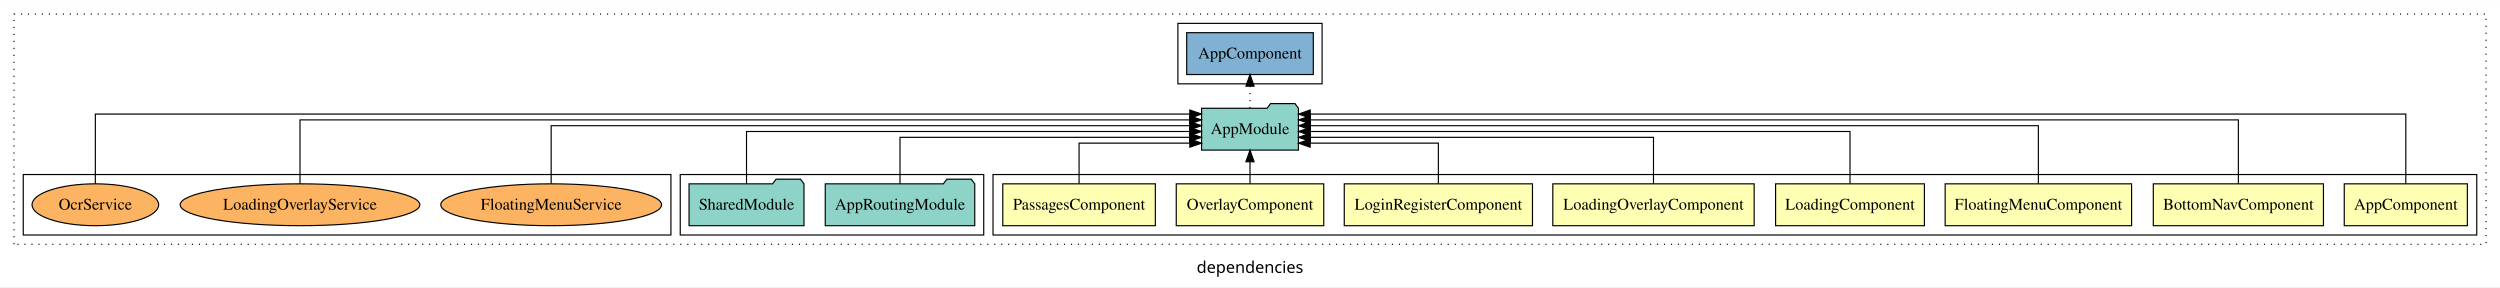
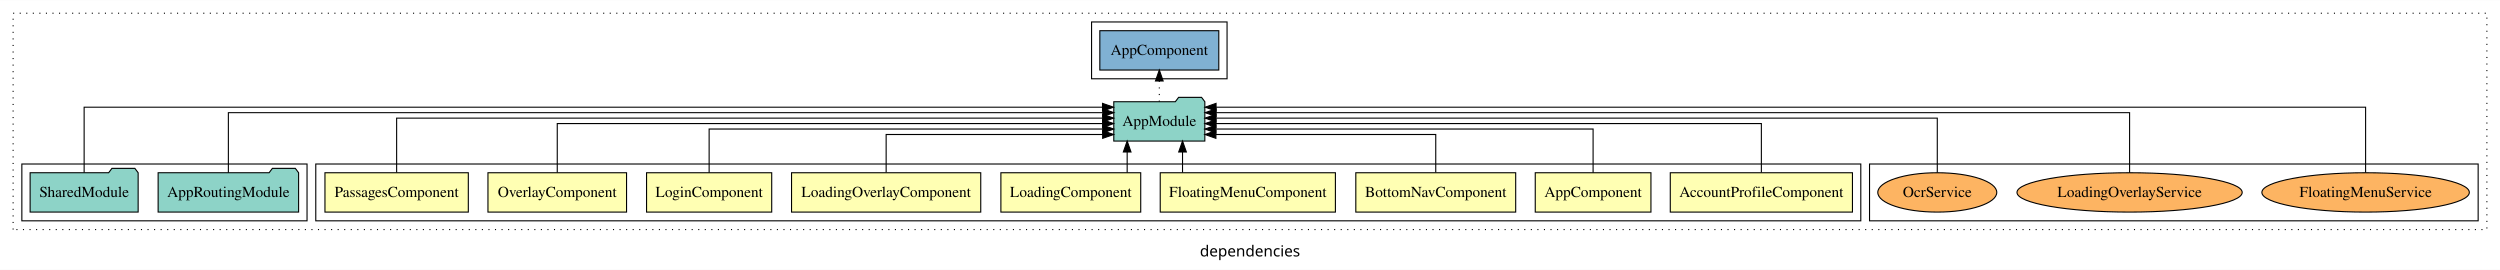
- <svg xmlns="http://www.w3.org/2000/svg" width="2150pt" height="247pt" viewBox="0.00 0.00 2150.00 246.80">
+ <svg xmlns="http://www.w3.org/2000/svg" width="2288pt" height="247pt" viewBox="0.00 0.00 2288.00 246.80">
  <g id="graph0" class="graph" transform="scale(1 1) rotate(0) translate(4 242.8)">
-     <polygon fill="white" stroke="transparent" points="-4,4 -4,-242.8 2146,-242.8 2146,4 -4,4" />
-     <text text-anchor="middle" x="1071" y="-8.2" font-family="sans-serif" font-size="14.00">dependencies</text>
+     <polygon fill="white" stroke="transparent" points="-4,4 -4,-242.8 2284,-242.8 2284,4 -4,4" />
+     <text text-anchor="middle" x="1140" y="-8.2" font-family="sans-serif" font-size="14.00">dependencies</text>
    <g id="clust1" class="cluster">
-       <polygon fill="none" stroke="black" stroke-dasharray="1,5" points="8,-32.8 8,-230.8 2134,-230.8 2134,-32.8 8,-32.8" />
+       <polygon fill="none" stroke="black" stroke-dasharray="1,5" points="8,-32.8 8,-230.8 2272,-230.8 2272,-32.8 8,-32.8" />
+     </g>
+     <g id="clust15" class="cluster">
+       <polygon fill="none" stroke="black" points="1707,-40.8 1707,-92.8 2264,-92.8 2264,-40.8 1707,-40.8" />
+     </g>
+     <g id="clust14" class="cluster">
+       <polygon fill="none" stroke="black" points="995,-170.8 995,-222.8 1119,-222.8 1119,-170.8 995,-170.8" />
    </g>
    <g id="clust2" class="cluster">
-       <polygon fill="none" stroke="black" points="850,-40.8 850,-92.8 2126,-92.8 2126,-40.8 850,-40.8" />
+       <polygon fill="none" stroke="black" points="285,-40.8 285,-92.8 1699,-92.8 1699,-40.8 285,-40.8" />
    </g>
-     <g id="clust11" class="cluster">
-       <polygon fill="none" stroke="black" points="581,-40.8 581,-92.8 842,-92.8 842,-40.8 581,-40.8" />
-     </g>
-     <g id="clust13" class="cluster">
-       <polygon fill="none" stroke="black" points="1009,-170.8 1009,-222.8 1133,-222.8 1133,-170.8 1009,-170.8" />
-     </g>
-     <g id="clust14" class="cluster">
-       <polygon fill="none" stroke="black" points="16,-40.8 16,-92.8 573,-92.8 573,-40.8 16,-40.8" />
+     <g id="clust12" class="cluster">
+       <polygon fill="none" stroke="black" points="16,-40.8 16,-92.8 277,-92.8 277,-40.8 16,-40.8" />
    </g>
    <g id="node1" class="node">
-       <polygon fill="#ffffb3" stroke="black" points="2117.94,-84.8 2012.06,-84.8 2012.06,-48.8 2117.94,-48.8 2117.94,-84.8" />
-       <text text-anchor="middle" x="2065" y="-62.6" font-family="Times,serif" font-size="14.00">AppComponent</text>
+       <polygon fill="#ffffb3" stroke="black" points="1691.36,-84.8 1524.64,-84.8 1524.64,-48.8 1691.36,-48.8 1691.36,-84.8" />
+       <text text-anchor="middle" x="1608" y="-62.6" font-family="Times,serif" font-size="14.00">AccountProfileComponent</text>
+     </g>
+     <g id="node10" class="node">
+       <polygon fill="#8dd3c7" stroke="black" points="1098.66,-149.8 1095.66,-153.8 1074.66,-153.8 1071.66,-149.8 1015.34,-149.8 1015.34,-113.8 1098.66,-113.8 1098.66,-149.8" />
+       <text text-anchor="middle" x="1057" y="-127.6" font-family="Times,serif" font-size="14.00">AppModule</text>
+     </g>
+     <g id="edge1" class="edge">
+       <path fill="none" stroke="black" d="M1608,-85.02C1608,-103.63 1608,-129.8 1608,-129.8 1608,-129.8 1108.87,-129.8 1108.87,-129.8" />
+       <polygon fill="black" stroke="black" points="1108.87,-126.3 1098.87,-129.8 1108.87,-133.3 1108.87,-126.3" />
+     </g>
+     <g id="node2" class="node">
+       <polygon fill="#ffffb3" stroke="black" points="1506.94,-84.8 1401.06,-84.8 1401.06,-48.8 1506.94,-48.8 1506.94,-84.8" />
+       <text text-anchor="middle" x="1454" y="-62.6" font-family="Times,serif" font-size="14.00">AppComponent</text>
+     </g>
+     <g id="edge2" class="edge">
+       <path fill="none" stroke="black" d="M1454,-84.83C1454,-101.86 1454,-124.8 1454,-124.8 1454,-124.8 1108.74,-124.8 1108.74,-124.8" />
+       <polygon fill="black" stroke="black" points="1108.74,-121.3 1098.74,-124.8 1108.74,-128.3 1108.74,-121.3" />
+     </g>
+     <g id="node3" class="node">
+       <polygon fill="#ffffb3" stroke="black" points="1383.16,-84.8 1236.84,-84.8 1236.84,-48.8 1383.16,-48.8 1383.16,-84.8" />
+       <text text-anchor="middle" x="1310" y="-62.6" font-family="Times,serif" font-size="14.00">BottomNavComponent</text>
+     </g>
+     <g id="edge3" class="edge">
+       <path fill="none" stroke="black" d="M1310,-85.04C1310,-100.37 1310,-119.8 1310,-119.8 1310,-119.8 1108.78,-119.8 1108.78,-119.8" />
+       <polygon fill="black" stroke="black" points="1108.78,-116.3 1098.78,-119.8 1108.78,-123.3 1108.78,-116.3" />
+     </g>
+     <g id="node4" class="node">
+       <polygon fill="#ffffb3" stroke="black" points="1218.16,-84.8 1057.84,-84.8 1057.84,-48.8 1218.16,-48.8 1218.16,-84.8" />
+       <text text-anchor="middle" x="1138" y="-62.6" font-family="Times,serif" font-size="14.00">FloatingMenuComponent</text>
+     </g>
+     <g id="edge4" class="edge">
+       <path fill="none" stroke="black" d="M1078.25,-84.91C1078.25,-84.91 1078.25,-103.79 1078.25,-103.79" />
+       <polygon fill="black" stroke="black" points="1074.75,-103.79 1078.25,-113.79 1081.75,-103.79 1074.75,-103.79" />
+     </g>
+     <g id="node5" class="node">
+       <polygon fill="#ffffb3" stroke="black" points="1039.99,-84.8 912.01,-84.8 912.01,-48.8 1039.99,-48.8 1039.99,-84.8" />
+       <text text-anchor="middle" x="976" y="-62.6" font-family="Times,serif" font-size="14.00">LoadingComponent</text>
+     </g>
+     <g id="edge5" class="edge">
+       <path fill="none" stroke="black" d="M1027.58,-84.91C1027.58,-84.91 1027.58,-103.79 1027.58,-103.79" />
+       <polygon fill="black" stroke="black" points="1024.08,-103.79 1027.58,-113.79 1031.08,-103.79 1024.08,-103.79" />
+     </g>
+     <g id="node6" class="node">
+       <polygon fill="#ffffb3" stroke="black" points="893.58,-84.8 720.42,-84.8 720.42,-48.8 893.58,-48.8 893.58,-84.8" />
+       <text text-anchor="middle" x="807" y="-62.6" font-family="Times,serif" font-size="14.00">LoadingOverlayComponent</text>
+     </g>
+     <g id="edge6" class="edge">
+       <path fill="none" stroke="black" d="M807,-85.04C807,-100.37 807,-119.8 807,-119.8 807,-119.8 1005.16,-119.8 1005.16,-119.8" />
+       <polygon fill="black" stroke="black" points="1005.16,-123.3 1015.16,-119.8 1005.16,-116.3 1005.16,-123.3" />
+     </g>
+     <g id="node7" class="node">
+       <polygon fill="#ffffb3" stroke="black" points="702.27,-84.8 587.73,-84.8 587.73,-48.8 702.27,-48.8 702.27,-84.8" />
+       <text text-anchor="middle" x="645" y="-62.6" font-family="Times,serif" font-size="14.00">LoginComponent</text>
+     </g>
+     <g id="edge7" class="edge">
+       <path fill="none" stroke="black" d="M645,-84.83C645,-101.86 645,-124.8 645,-124.8 645,-124.8 1005.23,-124.8 1005.23,-124.8" />
+       <polygon fill="black" stroke="black" points="1005.23,-128.3 1015.23,-124.8 1005.23,-121.3 1005.23,-128.3" />
+     </g>
+     <g id="node8" class="node">
+       <polygon fill="#ffffb3" stroke="black" points="569.42,-84.8 442.58,-84.8 442.58,-48.8 569.42,-48.8 569.42,-84.8" />
+       <text text-anchor="middle" x="506" y="-62.6" font-family="Times,serif" font-size="14.00">OverlayComponent</text>
+     </g>
+     <g id="edge8" class="edge">
+       <path fill="none" stroke="black" d="M506,-85.02C506,-103.63 506,-129.8 506,-129.8 506,-129.8 1005.13,-129.8 1005.13,-129.8" />
+       <polygon fill="black" stroke="black" points="1005.13,-133.3 1015.13,-129.8 1005.13,-126.3 1005.13,-133.3" />
    </g>
    <g id="node9" class="node">
-       <polygon fill="#8dd3c7" stroke="black" points="1112.66,-149.8 1109.66,-153.8 1088.66,-153.8 1085.66,-149.8 1029.34,-149.8 1029.34,-113.8 1112.66,-113.8 1112.66,-149.8" />
-       <text text-anchor="middle" x="1071" y="-127.6" font-family="Times,serif" font-size="14.00">AppModule</text>
+       <polygon fill="#ffffb3" stroke="black" points="424.6,-84.8 293.4,-84.8 293.4,-48.8 424.6,-48.8 424.6,-84.8" />
+       <text text-anchor="middle" x="359" y="-62.6" font-family="Times,serif" font-size="14.00">PassagesComponent</text>
    </g>
-     <g id="edge1" class="edge">
-       <path fill="none" stroke="black" d="M2065,-84.89C2065,-107.93 2065,-144.8 2065,-144.8 2065,-144.8 1122.76,-144.8 1122.76,-144.8" />
-       <polygon fill="black" stroke="black" points="1122.76,-141.3 1112.76,-144.8 1122.76,-148.3 1122.76,-141.3" />
+     <g id="edge9" class="edge">
+       <path fill="none" stroke="black" d="M359,-85.02C359,-105.17 359,-134.8 359,-134.8 359,-134.8 1005.17,-134.8 1005.17,-134.8" />
+       <polygon fill="black" stroke="black" points="1005.17,-138.3 1015.17,-134.8 1005.17,-131.3 1005.17,-138.3" />
    </g>
-     <g id="node2" class="node">
-       <polygon fill="#ffffb3" stroke="black" points="1994.16,-84.8 1847.84,-84.8 1847.84,-48.8 1994.16,-48.8 1994.16,-84.8" />
-       <text text-anchor="middle" x="1921" y="-62.6" font-family="Times,serif" font-size="14.00">BottomNavComponent</text>
+     <g id="node13" class="node">
+       <polygon fill="#80b1d3" stroke="black" points="1111.44,-214.8 1002.56,-214.8 1002.56,-178.8 1111.44,-178.8 1111.44,-214.8" />
+       <text text-anchor="middle" x="1057" y="-192.6" font-family="Times,serif" font-size="14.00">AppComponent </text>
    </g>
-     <g id="edge2" class="edge">
-       <path fill="none" stroke="black" d="M1921,-84.84C1921,-106.46 1921,-139.8 1921,-139.8 1921,-139.8 1122.86,-139.8 1122.86,-139.8" />
-       <polygon fill="black" stroke="black" points="1122.86,-136.3 1112.86,-139.8 1122.86,-143.3 1122.86,-136.3" />
+     <g id="edge12" class="edge">
+       <path fill="none" stroke="black" stroke-dasharray="1,5" d="M1057,-149.91C1057,-149.91 1057,-168.79 1057,-168.79" />
+       <polygon fill="black" stroke="black" points="1053.5,-168.79 1057,-178.79 1060.5,-168.79 1053.5,-168.79" />
    </g>
-     <g id="node3" class="node">
-       <polygon fill="#ffffb3" stroke="black" points="1829.16,-84.8 1668.84,-84.8 1668.84,-48.8 1829.16,-48.8 1829.16,-84.8" />
-       <text text-anchor="middle" x="1749" y="-62.6" font-family="Times,serif" font-size="14.00">FloatingMenuComponent</text>
+     <g id="node11" class="node">
+       <polygon fill="#8dd3c7" stroke="black" points="269.28,-84.8 266.28,-88.8 245.28,-88.8 242.28,-84.8 140.72,-84.8 140.72,-48.8 269.28,-48.8 269.28,-84.8" />
+       <text text-anchor="middle" x="205" y="-62.6" font-family="Times,serif" font-size="14.00">AppRoutingModule</text>
    </g>
-     <g id="edge3" class="edge">
-       <path fill="none" stroke="black" d="M1749,-85.02C1749,-105.17 1749,-134.8 1749,-134.8 1749,-134.8 1122.9,-134.8 1122.9,-134.8" />
-       <polygon fill="black" stroke="black" points="1122.9,-131.3 1112.9,-134.8 1122.9,-138.3 1122.9,-131.3" />
-     </g>
-     <g id="node4" class="node">
-       <polygon fill="#ffffb3" stroke="black" points="1650.99,-84.8 1523.01,-84.8 1523.01,-48.8 1650.99,-48.8 1650.99,-84.8" />
-       <text text-anchor="middle" x="1587" y="-62.6" font-family="Times,serif" font-size="14.00">LoadingComponent</text>
-     </g>
-     <g id="edge4" class="edge">
-       <path fill="none" stroke="black" d="M1587,-85.02C1587,-103.63 1587,-129.8 1587,-129.8 1587,-129.8 1122.79,-129.8 1122.79,-129.8" />
-       <polygon fill="black" stroke="black" points="1122.79,-126.3 1112.79,-129.8 1122.79,-133.3 1122.79,-126.3" />
-     </g>
-     <g id="node5" class="node">
-       <polygon fill="#ffffb3" stroke="black" points="1504.58,-84.8 1331.42,-84.8 1331.42,-48.8 1504.58,-48.8 1504.58,-84.8" />
-       <text text-anchor="middle" x="1418" y="-62.6" font-family="Times,serif" font-size="14.00">LoadingOverlayComponent</text>
-     </g>
-     <g id="edge5" class="edge">
-       <path fill="none" stroke="black" d="M1418,-84.83C1418,-101.86 1418,-124.8 1418,-124.8 1418,-124.8 1122.86,-124.8 1122.86,-124.8" />
-       <polygon fill="black" stroke="black" points="1122.86,-121.3 1112.86,-124.8 1122.86,-128.3 1122.86,-121.3" />
-     </g>
-     <g id="node6" class="node">
-       <polygon fill="#ffffb3" stroke="black" points="1313.93,-84.8 1152.07,-84.8 1152.07,-48.8 1313.93,-48.8 1313.93,-84.8" />
-       <text text-anchor="middle" x="1233" y="-62.6" font-family="Times,serif" font-size="14.00">LoginRegisterComponent</text>
-     </g>
-     <g id="edge6" class="edge">
-       <path fill="none" stroke="black" d="M1233,-85.04C1233,-100.37 1233,-119.8 1233,-119.8 1233,-119.8 1122.72,-119.8 1122.72,-119.8" />
-       <polygon fill="black" stroke="black" points="1122.72,-116.3 1112.72,-119.8 1122.72,-123.3 1122.72,-116.3" />
-     </g>
-     <g id="node7" class="node">
-       <polygon fill="#ffffb3" stroke="black" points="1134.42,-84.8 1007.58,-84.8 1007.58,-48.8 1134.42,-48.8 1134.42,-84.8" />
-       <text text-anchor="middle" x="1071" y="-62.6" font-family="Times,serif" font-size="14.00">OverlayComponent</text>
-     </g>
-     <g id="edge7" class="edge">
-       <path fill="none" stroke="black" d="M1071,-84.91C1071,-84.91 1071,-103.79 1071,-103.79" />
-       <polygon fill="black" stroke="black" points="1067.5,-103.79 1071,-113.79 1074.5,-103.79 1067.5,-103.79" />
-     </g>
-     <g id="node8" class="node">
-       <polygon fill="#ffffb3" stroke="black" points="989.6,-84.8 858.4,-84.8 858.4,-48.8 989.6,-48.8 989.6,-84.8" />
-       <text text-anchor="middle" x="924" y="-62.6" font-family="Times,serif" font-size="14.00">PassagesComponent</text>
-     </g>
-     <g id="edge8" class="edge">
-       <path fill="none" stroke="black" d="M924,-85.04C924,-100.37 924,-119.8 924,-119.8 924,-119.8 1019.27,-119.8 1019.27,-119.8" />
-       <polygon fill="black" stroke="black" points="1019.27,-123.3 1029.27,-119.8 1019.27,-116.3 1019.27,-123.3" />
+     <g id="edge10" class="edge">
+       <path fill="none" stroke="black" d="M205,-84.84C205,-106.46 205,-139.8 205,-139.8 205,-139.8 1005.33,-139.8 1005.33,-139.8" />
+       <polygon fill="black" stroke="black" points="1005.33,-143.3 1015.33,-139.8 1005.33,-136.3 1005.33,-143.3" />
    </g>
    <g id="node12" class="node">
-       <polygon fill="#80b1d3" stroke="black" points="1125.44,-214.8 1016.56,-214.8 1016.56,-178.8 1125.44,-178.8 1125.44,-214.8" />
-       <text text-anchor="middle" x="1071" y="-192.6" font-family="Times,serif" font-size="14.00">AppComponent </text>
+       <polygon fill="#8dd3c7" stroke="black" points="122.43,-84.8 119.43,-88.8 98.43,-88.8 95.43,-84.8 23.57,-84.8 23.57,-48.8 122.43,-48.8 122.43,-84.8" />
+       <text text-anchor="middle" x="73" y="-62.6" font-family="Times,serif" font-size="14.00">SharedModule</text>
    </g>
    <g id="edge11" class="edge">
-       <path fill="none" stroke="black" stroke-dasharray="1,5" d="M1071,-149.91C1071,-149.91 1071,-168.79 1071,-168.79" />
-       <polygon fill="black" stroke="black" points="1067.5,-168.79 1071,-178.79 1074.5,-168.79 1067.5,-168.79" />
-     </g>
-     <g id="node10" class="node">
-       <polygon fill="#8dd3c7" stroke="black" points="834.28,-84.8 831.28,-88.8 810.28,-88.8 807.28,-84.8 705.72,-84.8 705.72,-48.8 834.28,-48.8 834.28,-84.8" />
-       <text text-anchor="middle" x="770" y="-62.6" font-family="Times,serif" font-size="14.00">AppRoutingModule</text>
-     </g>
-     <g id="edge9" class="edge">
-       <path fill="none" stroke="black" d="M770,-84.83C770,-101.86 770,-124.8 770,-124.8 770,-124.8 1019.15,-124.8 1019.15,-124.8" />
-       <polygon fill="black" stroke="black" points="1019.15,-128.3 1029.15,-124.8 1019.15,-121.3 1019.15,-128.3" />
-     </g>
-     <g id="node11" class="node">
-       <polygon fill="#8dd3c7" stroke="black" points="687.43,-84.8 684.43,-88.8 663.43,-88.8 660.43,-84.8 588.57,-84.8 588.57,-48.8 687.43,-48.8 687.43,-84.8" />
-       <text text-anchor="middle" x="638" y="-62.6" font-family="Times,serif" font-size="14.00">SharedModule</text>
-     </g>
-     <g id="edge10" class="edge">
-       <path fill="none" stroke="black" d="M638,-85.02C638,-103.63 638,-129.8 638,-129.8 638,-129.8 1019.09,-129.8 1019.09,-129.8" />
-       <polygon fill="black" stroke="black" points="1019.09,-133.3 1029.09,-129.8 1019.09,-126.3 1019.09,-133.3" />
-     </g>
-     <g id="node13" class="node">
-       <ellipse fill="#fdb462" stroke="black" cx="470" cy="-66.8" rx="94.93" ry="18" />
-       <text text-anchor="middle" x="470" y="-62.6" font-family="Times,serif" font-size="14.00">FloatingMenuService</text>
-     </g>
-     <g id="edge12" class="edge">
-       <path fill="none" stroke="black" d="M470,-85.02C470,-105.17 470,-134.8 470,-134.8 470,-134.8 1019.22,-134.8 1019.22,-134.8" />
-       <polygon fill="black" stroke="black" points="1019.22,-138.3 1029.22,-134.8 1019.22,-131.3 1019.22,-138.3" />
+       <path fill="none" stroke="black" d="M73,-84.89C73,-107.93 73,-144.8 73,-144.8 73,-144.8 1005.03,-144.8 1005.03,-144.8" />
+       <polygon fill="black" stroke="black" points="1005.03,-148.3 1015.03,-144.8 1005.03,-141.3 1005.03,-148.3" />
    </g>
    <g id="node14" class="node">
-       <ellipse fill="#fdb462" stroke="black" cx="254" cy="-66.8" rx="103.06" ry="18" />
-       <text text-anchor="middle" x="254" y="-62.6" font-family="Times,serif" font-size="14.00">LoadingOverlayService</text>
+       <ellipse fill="#fdb462" stroke="black" cx="2161" cy="-66.8" rx="94.93" ry="18" />
+       <text text-anchor="middle" x="2161" y="-62.6" font-family="Times,serif" font-size="14.00">FloatingMenuService</text>
    </g>
    <g id="edge13" class="edge">
-       <path fill="none" stroke="black" d="M254,-84.84C254,-106.46 254,-139.8 254,-139.8 254,-139.8 1019.08,-139.8 1019.08,-139.8" />
-       <polygon fill="black" stroke="black" points="1019.08,-143.3 1029.08,-139.8 1019.08,-136.3 1019.08,-143.3" />
+       <path fill="none" stroke="black" d="M2161,-84.89C2161,-107.93 2161,-144.8 2161,-144.8 2161,-144.8 1108.93,-144.8 1108.93,-144.8" />
+       <polygon fill="black" stroke="black" points="1108.93,-141.3 1098.93,-144.8 1108.93,-148.3 1108.93,-141.3" />
    </g>
    <g id="node15" class="node">
-       <ellipse fill="#fdb462" stroke="black" cx="78" cy="-66.8" rx="54.44" ry="18" />
-       <text text-anchor="middle" x="78" y="-62.6" font-family="Times,serif" font-size="14.00">OcrService</text>
+       <ellipse fill="#fdb462" stroke="black" cx="1945" cy="-66.8" rx="103.06" ry="18" />
+       <text text-anchor="middle" x="1945" y="-62.6" font-family="Times,serif" font-size="14.00">LoadingOverlayService</text>
    </g>
    <g id="edge14" class="edge">
-       <path fill="none" stroke="black" d="M78,-84.89C78,-107.93 78,-144.8 78,-144.8 78,-144.8 1019.28,-144.8 1019.28,-144.8" />
-       <polygon fill="black" stroke="black" points="1019.28,-148.3 1029.28,-144.8 1019.28,-141.3 1019.28,-148.3" />
+       <path fill="none" stroke="black" d="M1945,-84.84C1945,-106.46 1945,-139.8 1945,-139.8 1945,-139.8 1108.94,-139.8 1108.94,-139.8" />
+       <polygon fill="black" stroke="black" points="1108.94,-136.3 1098.94,-139.8 1108.94,-143.3 1108.94,-136.3" />
+     </g>
+     <g id="node16" class="node">
+       <ellipse fill="#fdb462" stroke="black" cx="1769" cy="-66.8" rx="54.44" ry="18" />
+       <text text-anchor="middle" x="1769" y="-62.6" font-family="Times,serif" font-size="14.00">OcrService</text>
+     </g>
+     <g id="edge15" class="edge">
+       <path fill="none" stroke="black" d="M1769,-85.02C1769,-105.17 1769,-134.8 1769,-134.8 1769,-134.8 1108.88,-134.8 1108.88,-134.8" />
+       <polygon fill="black" stroke="black" points="1108.88,-131.3 1098.88,-134.8 1108.88,-138.3 1108.88,-131.3" />
    </g>
  </g>
</svg>
